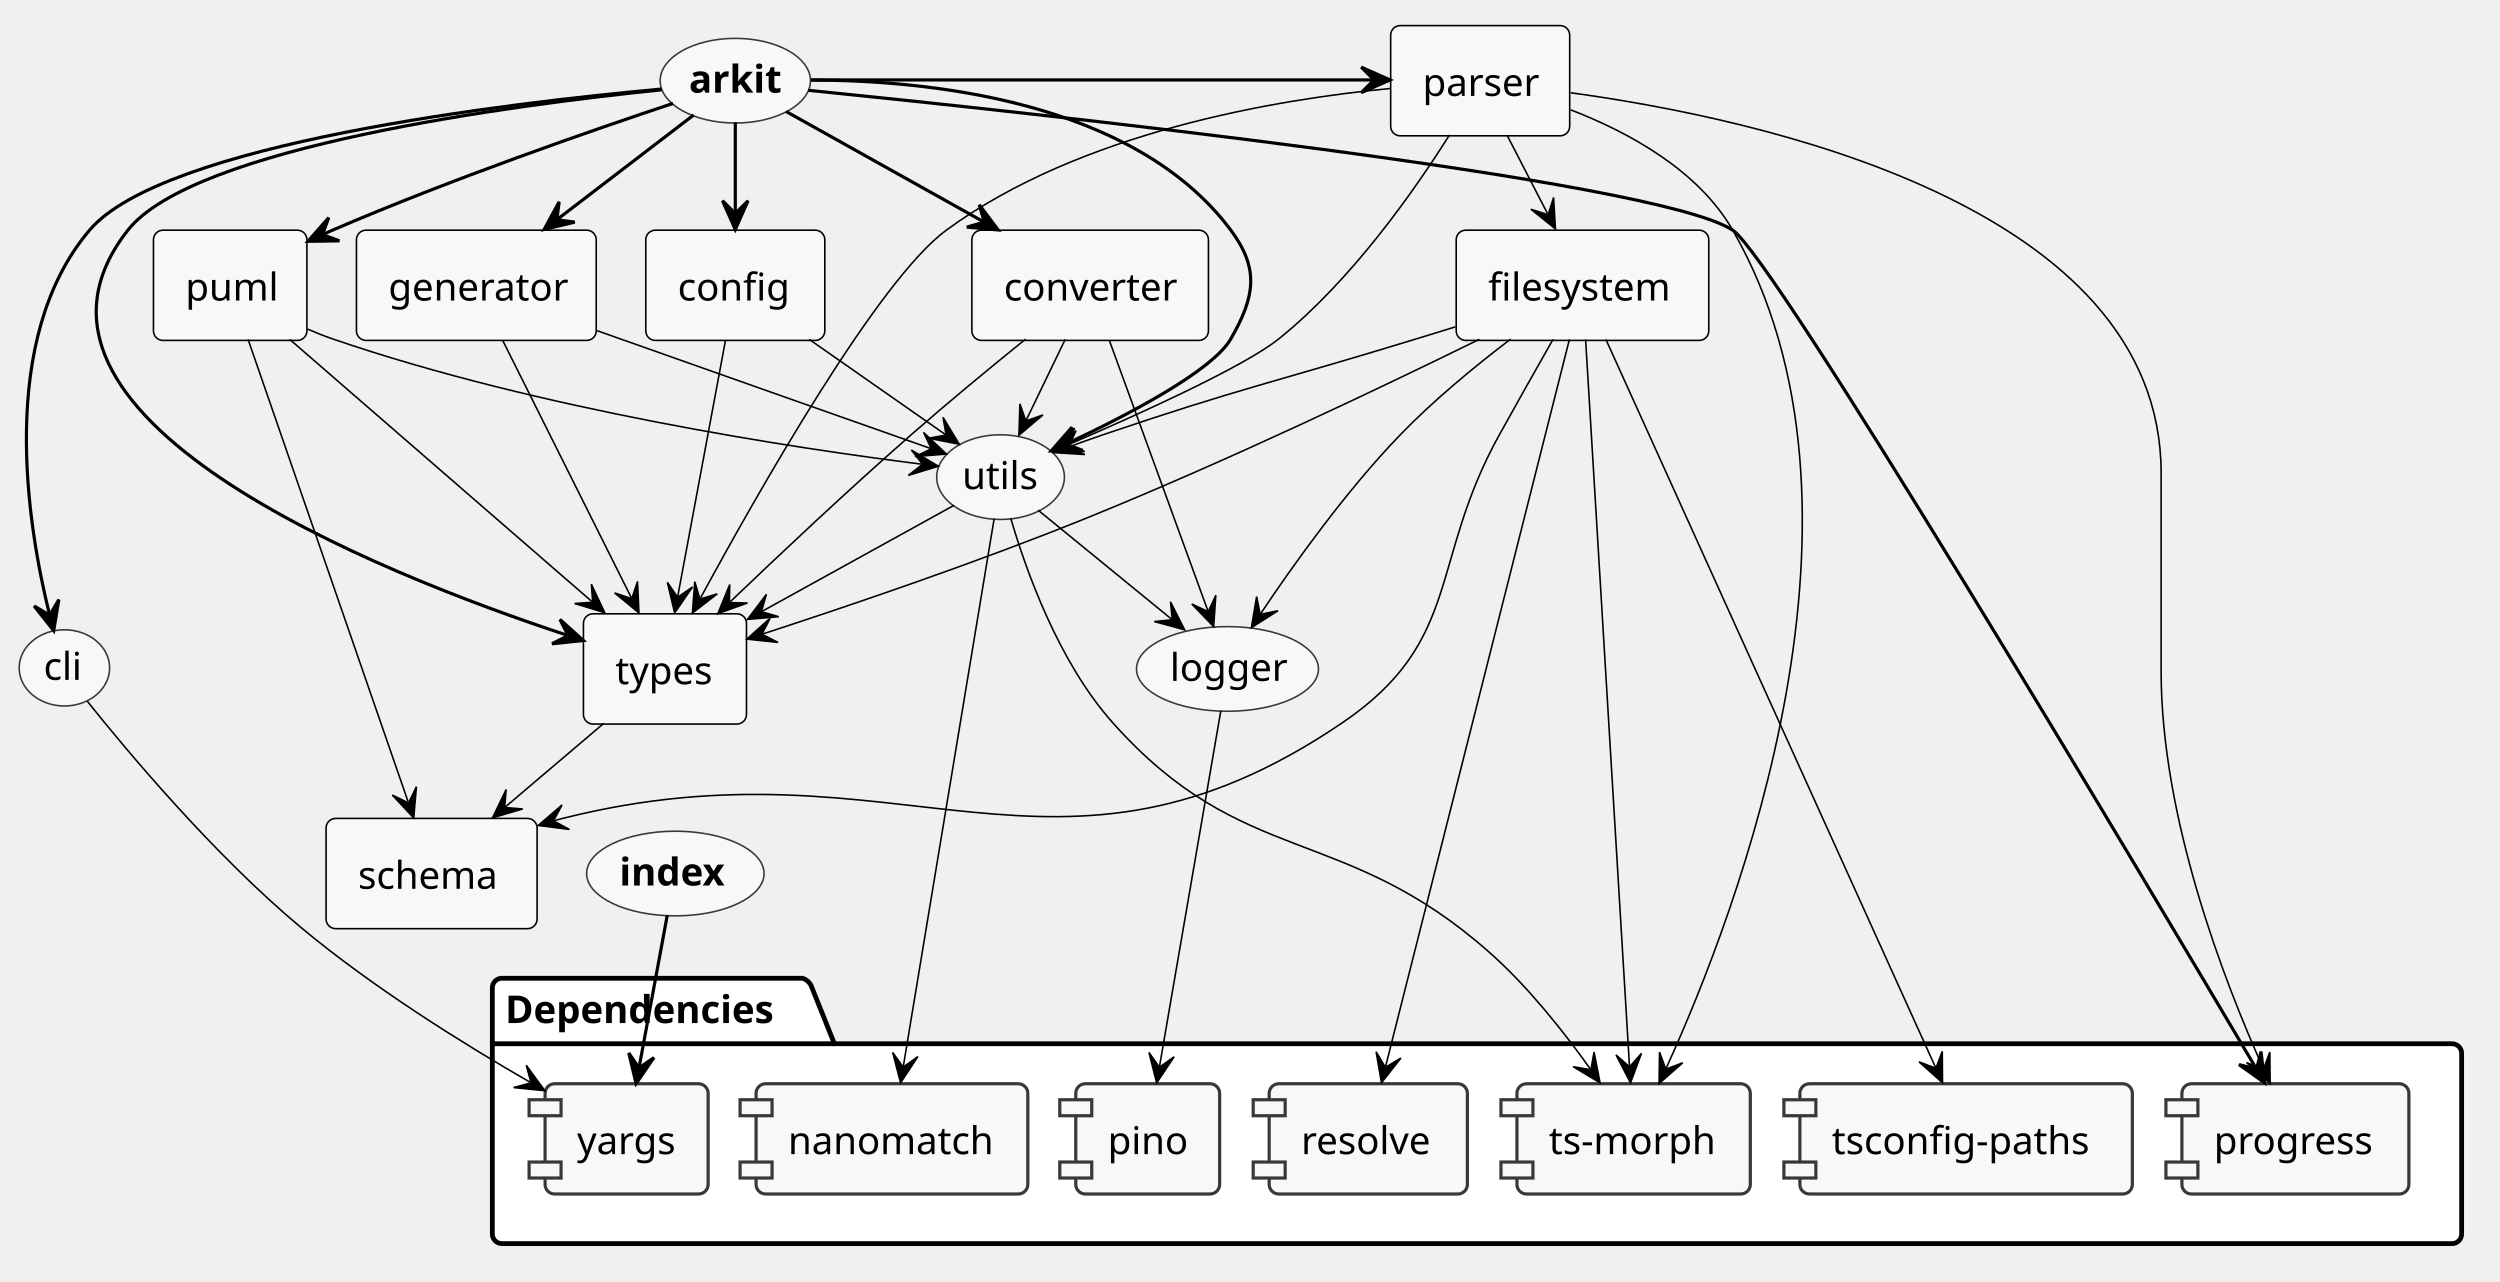
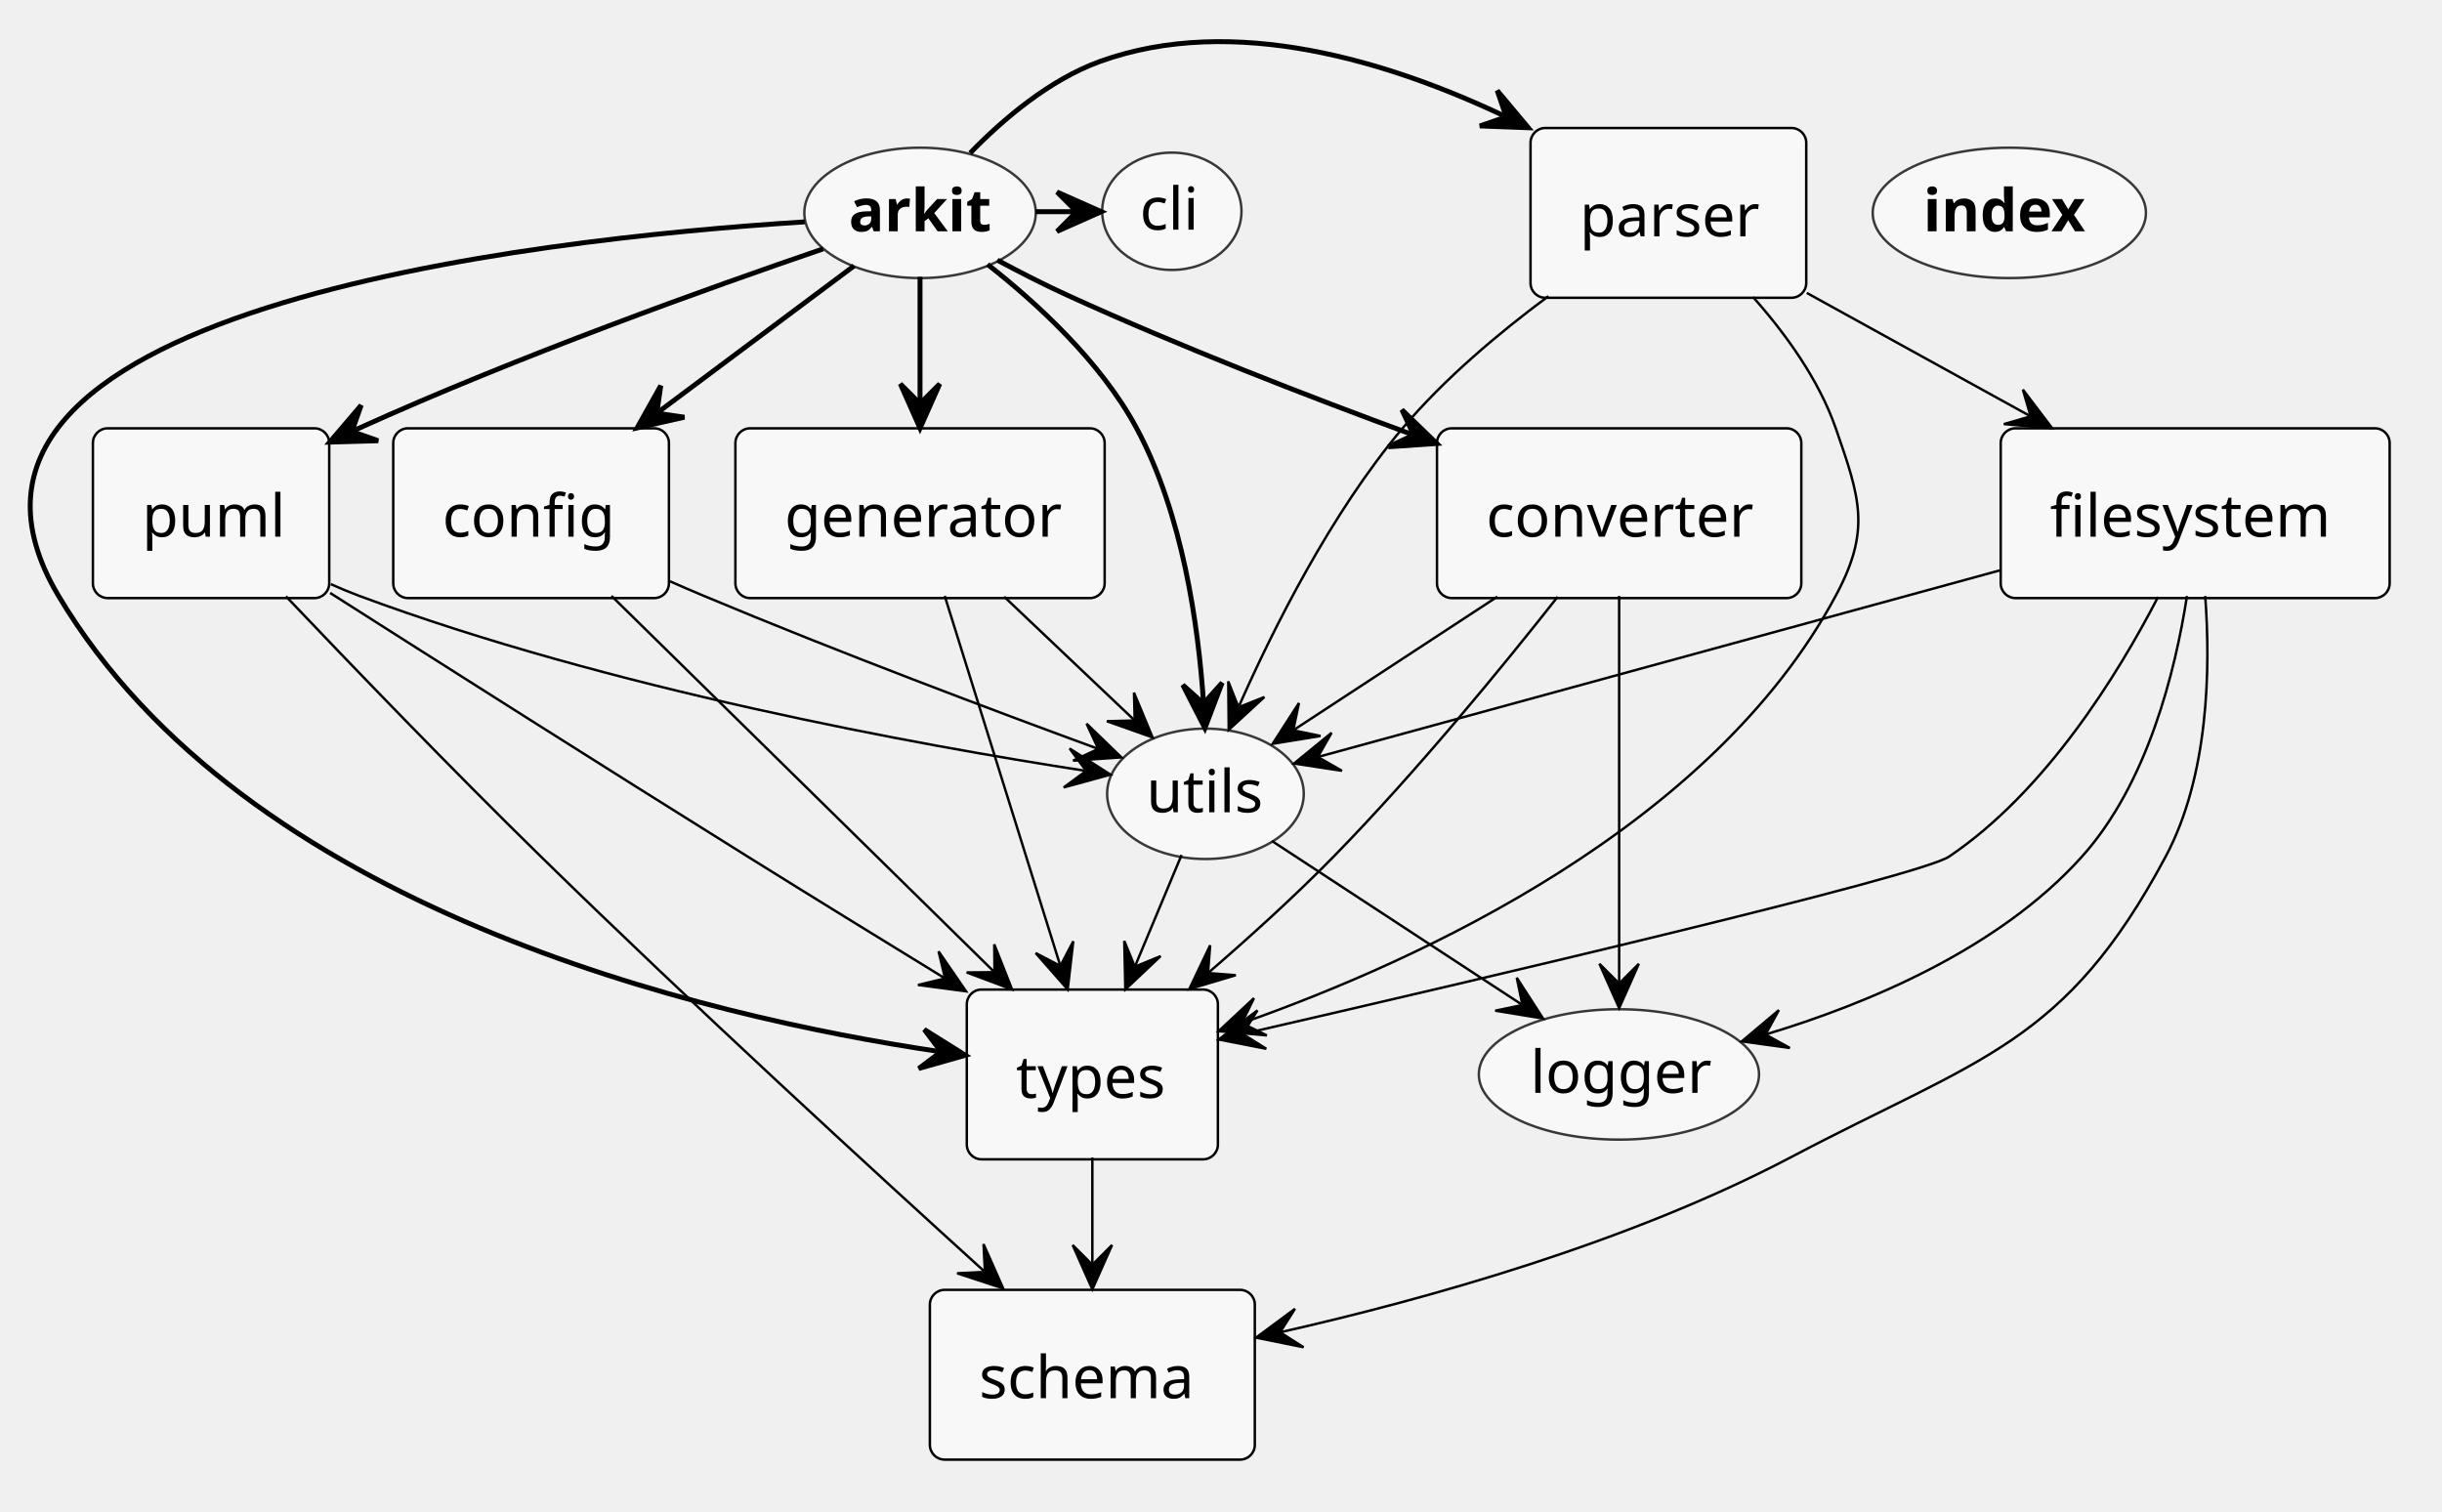
- <svg xmlns="http://www.w3.org/2000/svg" contentScriptType="application/ecmascript" contentStyleType="text/css" height="401px" preserveAspectRatio="none" style="width:782px;height:401px;" version="1.1" viewBox="0 0 782 401" width="782px" zoomAndPan="magnify">
+ <svg xmlns="http://www.w3.org/2000/svg" contentScriptType="application/ecmascript" contentStyleType="text/css" height="307px" preserveAspectRatio="none" style="width:496px;height:307px;" version="1.1" viewBox="0 0 496 307" width="496px" zoomAndPan="magnify">
  <defs />
  <g>
-     <path d="M157,306 L251,306 A4.5,4.5 0 0 1 254,309 L261,326.484 L767,326.484 A3,3 0 0 1 770,329.484 L770,386 A3,3 0 0 1 767,389 L157,389 A3,3 0 0 1 154,386 L154,309 A3,3 0 0 1 157,306 " fill="#FFFFFF" style="stroke: #000000; stroke-width: 1.5;" />
-     <line style="stroke: #000000; stroke-width: 1.5;" x1="154" x2="261" y1="326.484" y2="326.484" />
-     <text fill="#000000" font-family="Tahoma, sans-serif" font-size="12" font-weight="bold" lengthAdjust="spacingAndGlyphs" textLength="94" x="158" y="320.006">Dependencies</text>
-     <rect fill="#F8F8F8" height="34.484" rx="3" ry="3" style="stroke: #383838; stroke-width: 1.0;" width="85" x="236.5" y="339" />
-     <rect fill="#F8F8F8" height="5" style="stroke: #383838; stroke-width: 1.0;" width="10" x="231.5" y="344" />
-     <rect fill="#F8F8F8" height="5" style="stroke: #383838; stroke-width: 1.0;" width="10" x="231.5" y="363.484" />
-     <text fill="#000000" font-family="Tahoma, sans-serif" font-size="12" lengthAdjust="spacingAndGlyphs" textLength="65" x="246.5" y="361.006">nanomatch</text>
-     <rect fill="#F8F8F8" height="34.484" rx="3" ry="3" style="stroke: #383838; stroke-width: 1.0;" width="45" x="336.5" y="339" />
-     <rect fill="#F8F8F8" height="5" style="stroke: #383838; stroke-width: 1.0;" width="10" x="331.5" y="344" />
-     <rect fill="#F8F8F8" height="5" style="stroke: #383838; stroke-width: 1.0;" width="10" x="331.5" y="363.484" />
-     <text fill="#000000" font-family="Tahoma, sans-serif" font-size="12" lengthAdjust="spacingAndGlyphs" textLength="25" x="346.5" y="361.006">pino</text>
-     <rect fill="#F8F8F8" height="34.484" rx="3" ry="3" style="stroke: #383838; stroke-width: 1.0;" width="71" x="682.5" y="339" />
-     <rect fill="#F8F8F8" height="5" style="stroke: #383838; stroke-width: 1.0;" width="10" x="677.5" y="344" />
-     <rect fill="#F8F8F8" height="5" style="stroke: #383838; stroke-width: 1.0;" width="10" x="677.5" y="363.484" />
-     <text fill="#000000" font-family="Tahoma, sans-serif" font-size="12" lengthAdjust="spacingAndGlyphs" textLength="51" x="692.5" y="361.006">progress</text>
-     <rect fill="#F8F8F8" height="34.484" rx="3" ry="3" style="stroke: #383838; stroke-width: 1.0;" width="62" x="397" y="339" />
-     <rect fill="#F8F8F8" height="5" style="stroke: #383838; stroke-width: 1.0;" width="10" x="392" y="344" />
-     <rect fill="#F8F8F8" height="5" style="stroke: #383838; stroke-width: 1.0;" width="10" x="392" y="363.484" />
-     <text fill="#000000" font-family="Tahoma, sans-serif" font-size="12" lengthAdjust="spacingAndGlyphs" textLength="42" x="407" y="361.006">resolve</text>
-     <rect fill="#F8F8F8" height="34.484" rx="3" ry="3" style="stroke: #383838; stroke-width: 1.0;" width="73" x="474.5" y="339" />
-     <rect fill="#F8F8F8" height="5" style="stroke: #383838; stroke-width: 1.0;" width="10" x="469.5" y="344" />
-     <rect fill="#F8F8F8" height="5" style="stroke: #383838; stroke-width: 1.0;" width="10" x="469.5" y="363.484" />
-     <text fill="#000000" font-family="Tahoma, sans-serif" font-size="12" lengthAdjust="spacingAndGlyphs" textLength="53" x="484.5" y="361.006">ts-morph</text>
-     <rect fill="#F8F8F8" height="34.484" rx="3" ry="3" style="stroke: #383838; stroke-width: 1.0;" width="104" x="563" y="339" />
-     <rect fill="#F8F8F8" height="5" style="stroke: #383838; stroke-width: 1.0;" width="10" x="558" y="344" />
-     <rect fill="#F8F8F8" height="5" style="stroke: #383838; stroke-width: 1.0;" width="10" x="558" y="363.484" />
-     <text fill="#000000" font-family="Tahoma, sans-serif" font-size="12" lengthAdjust="spacingAndGlyphs" textLength="84" x="573" y="361.006">tsconfig-paths</text>
-     <rect fill="#F8F8F8" height="34.484" rx="3" ry="3" style="stroke: #383838; stroke-width: 1.0;" width="51" x="170.5" y="339" />
-     <rect fill="#F8F8F8" height="5" style="stroke: #383838; stroke-width: 1.0;" width="10" x="165.5" y="344" />
-     <rect fill="#F8F8F8" height="5" style="stroke: #383838; stroke-width: 1.0;" width="10" x="165.5" y="363.484" />
-     <text fill="#000000" font-family="Tahoma, sans-serif" font-size="12" lengthAdjust="spacingAndGlyphs" textLength="31" x="180.5" y="361.006">yargs</text>
-     <ellipse cx="230.006" cy="25.242" fill="#F8F8F8" rx="23.506" ry="13.242" style="stroke: #383838; stroke-width: 0.5;" />
-     <text fill="#000000" font-family="Tahoma, sans-serif" font-size="12" font-weight="bold" lengthAdjust="spacingAndGlyphs" textLength="29" x="215.506" y="28.984">arkit</text>
-     <ellipse cx="20.145" cy="208.916" fill="#F8F8F8" rx="14.145" ry="11.916" style="stroke: #383838; stroke-width: 0.5;" />
-     <text fill="#000000" font-family="Tahoma, sans-serif" font-size="12" lengthAdjust="spacingAndGlyphs" textLength="13" x="13.645" y="212.658">cli</text>
-     <rect fill="#F8F8F8" height="34.484" rx="3" ry="3" style="stroke: #000000; stroke-width: 0.5;" width="56" x="202" y="72" />
-     <text fill="#000000" font-family="Tahoma, sans-serif" font-size="12" lengthAdjust="spacingAndGlyphs" textLength="36" x="212" y="94.006">config</text>
-     <rect fill="#F8F8F8" height="34.484" rx="3" ry="3" style="stroke: #000000; stroke-width: 0.5;" width="74" x="304" y="72" />
-     <text fill="#000000" font-family="Tahoma, sans-serif" font-size="12" lengthAdjust="spacingAndGlyphs" textLength="54" x="314" y="94.006">converter</text>
-     <rect fill="#F8F8F8" height="34.484" rx="3" ry="3" style="stroke: #000000; stroke-width: 0.5;" width="79" x="455.5" y="72" />
-     <text fill="#000000" font-family="Tahoma, sans-serif" font-size="12" lengthAdjust="spacingAndGlyphs" textLength="59" x="465.5" y="94.006">filesystem</text>
-     <rect fill="#F8F8F8" height="34.484" rx="3" ry="3" style="stroke: #000000; stroke-width: 0.5;" width="75" x="111.5" y="72" />
-     <text fill="#000000" font-family="Tahoma, sans-serif" font-size="12" lengthAdjust="spacingAndGlyphs" textLength="55" x="121.5" y="94.006">generator</text>
-     <ellipse cx="211.249" cy="273.242" fill="#F8F8F8" rx="27.749" ry="13.242" style="stroke: #383838; stroke-width: 0.5;" />
-     <text fill="#000000" font-family="Tahoma, sans-serif" font-size="12" font-weight="bold" lengthAdjust="spacingAndGlyphs" textLength="35" x="193.749" y="276.984">index</text>
-     <ellipse cx="383.956" cy="209.242" fill="#F8F8F8" rx="28.456" ry="13.242" style="stroke: #383838; stroke-width: 0.5;" />
-     <text fill="#000000" font-family="Tahoma, sans-serif" font-size="12" lengthAdjust="spacingAndGlyphs" textLength="36" x="365.956" y="212.984">logger</text>
-     <rect fill="#F8F8F8" height="34.484" rx="3" ry="3" style="stroke: #000000; stroke-width: 0.5;" width="56" x="435" y="8" />
-     <text fill="#000000" font-family="Tahoma, sans-serif" font-size="12" lengthAdjust="spacingAndGlyphs" textLength="36" x="445" y="30.006">parser</text>
-     <rect fill="#F8F8F8" height="34.484" rx="3" ry="3" style="stroke: #000000; stroke-width: 0.5;" width="48" x="48" y="72" />
-     <text fill="#000000" font-family="Tahoma, sans-serif" font-size="12" lengthAdjust="spacingAndGlyphs" textLength="28" x="58" y="94.006">puml</text>
-     <rect fill="#F8F8F8" height="34.484" rx="3" ry="3" style="stroke: #000000; stroke-width: 0.5;" width="66" x="102" y="256" />
-     <text fill="#000000" font-family="Tahoma, sans-serif" font-size="12" lengthAdjust="spacingAndGlyphs" textLength="46" x="112" y="278.006">schema</text>
-     <rect fill="#F8F8F8" height="34.484" rx="3" ry="3" style="stroke: #000000; stroke-width: 0.5;" width="51" x="182.5" y="192" />
-     <text fill="#000000" font-family="Tahoma, sans-serif" font-size="12" lengthAdjust="spacingAndGlyphs" textLength="31" x="192.5" y="214.006">types</text>
-     <ellipse cx="312.971" cy="149.242" fill="#F8F8F8" rx="19.971" ry="13.242" style="stroke: #383838; stroke-width: 0.5;" />
-     <text fill="#000000" font-family="Tahoma, sans-serif" font-size="12" lengthAdjust="spacingAndGlyphs" textLength="24" x="300.971" y="152.984">utils</text>
-     <path d="M206.772,27.863 C158.72,32.235 50.958,44.899 28,72 C-0.952,106.176 8.553,164.212 15.461,192.104 " fill="none" id="&lt;b&gt;arkit&lt;/b&gt;-&gt;cli" style="stroke: #000000; stroke-width: 1.0;" />
-     <polygon fill="#000000" points="16.796,197.265,18.413,187.55,15.543,192.424,10.668,189.554,16.796,197.265" style="stroke: #000000; stroke-width: 1.0;" />
-     <path d="M230,38.249 C230,46.348 230,57.183 230,66.673 " fill="none" id="&lt;b&gt;arkit&lt;/b&gt;-&gt;_config" style="stroke: #000000; stroke-width: 1.0;" />
-     <polygon fill="#000000" points="230,71.781,234,62.781,230,66.781,226,62.781,230,71.781" style="stroke: #000000; stroke-width: 1.0;" />
-     <path d="M245.904,34.883 C261.954,43.848 287.224,57.963 307.681,69.39 " fill="none" id="&lt;b&gt;arkit&lt;/b&gt;-&gt;_converter" style="stroke: #000000; stroke-width: 1.0;" />
-     <polygon fill="#000000" points="312.234,71.933,306.326,64.053,307.868,69.495,302.426,71.037,312.234,71.933" style="stroke: #000000; stroke-width: 1.0;" />
-     <path d="M216.986,35.961 C205.557,44.709 188.599,57.69 174.479,68.497 " fill="none" id="&lt;b&gt;arkit&lt;/b&gt;-&gt;_generator" style="stroke: #000000; stroke-width: 1.0;" />
-     <polygon fill="#000000" points="170.197,71.775,179.774,69.479,174.167,68.735,174.911,63.127,170.197,71.775" style="stroke: #000000; stroke-width: 1.0;" />
-     <path d="M253.664,25 C312.27,25 370.876,25 429.482,25 " fill="none" id="&lt;b&gt;arkit&lt;/b&gt;-&gt;_parser" style="stroke: #000000; stroke-width: 1.0;" />
-     <polygon fill="#000000" points="434.789,25,425.789,21,429.789,25,425.789,29,434.789,25" style="stroke: #000000; stroke-width: 1.0;" />
-     <path d="M252.81,28.248 C320.625,35.083 517.791,56.125 542,72 C554.876,80.443 668.052,270.557 705.804,334.346 " fill="none" id="&lt;b&gt;arkit&lt;/b&gt;-&gt;progress" style="stroke: #000000; stroke-width: 1.0;" />
-     <polygon fill="#000000" points="708.389,338.716,707.249,328.933,705.843,334.413,700.364,333.007,708.389,338.716" style="stroke: #000000; stroke-width: 1.0;" />
-     <path d="M210.521,32.343 C185.533,40.655 140.998,56.058 104,72 C103.059,72.406 102.106,72.825 101.147,73.256 " fill="none" id="&lt;b&gt;arkit&lt;/b&gt;-&gt;_puml" style="stroke: #000000; stroke-width: 1.0;" />
-     <polygon fill="#000000" points="96.325,75.48,106.173,75.341,100.865,73.385,102.821,68.077,96.325,75.48" style="stroke: #000000; stroke-width: 1.0;" />
-     <path d="M206.971,28.088 C161.015,32.783 60.566,45.86 40,72 C-5.59,129.944 117.757,179.055 177.582,198.759 " fill="none" id="&lt;b&gt;arkit&lt;/b&gt;-&gt;_types" style="stroke: #000000; stroke-width: 1.0;" />
-     <polygon fill="#000000" points="182.472,200.351,175.151,193.762,177.717,198.804,172.676,201.37,182.472,200.351" style="stroke: #000000; stroke-width: 1.0;" />
-     <path d="M253.707,25.046 C288.993,25.081 354.444,31.059 385,72 C394.038,84.11 392.526,92.897 385,106 C379.253,116.007 352.722,129.846 333.535,138.859 " fill="none" id="&lt;b&gt;arkit&lt;/b&gt;-&gt;utils" style="stroke: #000000; stroke-width: 1.0;" />
-     <polygon fill="#000000" points="328.832,141.041,338.68,140.882,333.368,138.937,335.313,133.625,328.832,141.041" style="stroke: #000000; stroke-width: 1.0;" />
-     <path d="M27.312,219.36 C39.877,235.087 66.846,267.32 94,290 C116.569,308.85 144.969,326.528 166.067,338.675 " fill="none" id="cli-&gt;yargs" style="stroke: #000000; stroke-width: 0.5;" />
-     <polygon fill="#000000" points="170.453,341.182,164.623,333.244,166.112,338.701,160.654,340.19,170.453,341.182" style="stroke: #000000; stroke-width: 0.5;" />
-     <path d="M226.941,106.407 C223.033,127.366 216.263,163.68 211.964,186.74 " fill="none" id="_config-&gt;_types" style="stroke: #000000; stroke-width: 0.5;" />
-     <polygon fill="#000000" points="211.033,191.732,216.613,183.617,211.949,186.817,208.749,182.152,211.033,191.732" style="stroke: #000000; stroke-width: 0.5;" />
-     <path d="M253.12,106.156 C266.62,115.59 283.371,127.296 295.72,135.925 " fill="none" id="_config-&gt;utils" style="stroke: #000000; stroke-width: 0.5;" />
-     <polygon fill="#000000" points="300.057,138.955,294.971,130.521,295.959,136.091,290.389,137.078,300.057,138.955" style="stroke: #000000; stroke-width: 0.5;" />
-     <path d="M346.979,106.407 C355.131,128.779 369.659,168.647 377.883,191.214 " fill="none" id="_converter-&gt;logger" style="stroke: #000000; stroke-width: 0.5;" />
-     <polygon fill="#000000" points="379.635,196.022,380.311,186.196,377.923,191.324,372.794,188.936,379.635,196.022" style="stroke: #000000; stroke-width: 0.5;" />
-     <path d="M320.783,106.086 C310.019,114.781 296.637,125.798 285,136 C265.335,153.239 243.633,173.665 228.295,188.35 " fill="none" id="_converter-&gt;_types" style="stroke: #000000; stroke-width: 0.5;" />
-     <polygon fill="#000000" points="224.538,191.954,233.802,188.611,228.146,188.493,228.264,182.837,224.538,191.954" style="stroke: #000000; stroke-width: 0.5;" />
-     <path d="M333.2,106.156 C329.395,114.039 324.823,123.51 320.992,131.445 " fill="none" id="_converter-&gt;utils" style="stroke: #000000; stroke-width: 0.5;" />
-     <polygon fill="#000000" points="318.716,136.16,326.23,129.793,320.889,131.657,319.025,126.316,318.716,136.16" style="stroke: #000000; stroke-width: 0.5;" />
-     <path d="M472.528,106.067 C461.564,114.406 448.509,125.111 438,136 C420.988,153.627 404.56,176.668 394.381,191.881 " fill="none" id="_filesystem-&gt;logger" style="stroke: #000000; stroke-width: 0.5;" />
-     <polygon fill="#000000" points="391.429,196.336,399.736,191.045,394.192,192.169,393.068,186.625,391.429,196.336" style="stroke: #000000; stroke-width: 0.5;" />
-     <path d="M490.91,106.178 C479.346,151.917 446.411,282.182 433.391,333.677 " fill="none" id="_filesystem-&gt;resolve" style="stroke: #000000; stroke-width: 0.5;" />
-     <polygon fill="#000000" points="432.122,338.697,438.206,330.952,433.348,333.85,430.45,328.991,432.122,338.697" style="stroke: #000000; stroke-width: 0.5;" />
-     <path d="M485.792,106.144 C480.791,114.95 474.518,126.053 469,136 C446.905,175.826 457.659,200.386 420,226 C329.656,287.448 281.94,229.265 176,256 C175.055,256.238 174.103,256.493 173.146,256.761 " fill="none" id="_filesystem-&gt;_schema" style="stroke: #000000; stroke-width: 0.5;" />
-     <polygon fill="#000000" points="168.34,258.206,178.111,259.445,173.128,256.766,175.807,251.784,168.34,258.206" style="stroke: #000000; stroke-width: 0.5;" />
-     <path d="M495.977,106.178 C498.738,151.917 506.603,282.182 509.713,333.677 " fill="none" id="_filesystem-&gt;ts-morph" style="stroke: #000000; stroke-width: 0.5;" />
-     <polygon fill="#000000" points="510.016,338.697,513.466,329.472,509.715,333.706,505.481,329.954,510.016,338.697" style="stroke: #000000; stroke-width: 0.5;" />
-     <path d="M502.326,106.178 C523.08,152.009 582.264,282.708 605.485,333.988 " fill="none" id="_filesystem-&gt;tsconfig-paths" style="stroke: #000000; stroke-width: 0.5;" />
-     <polygon fill="#000000" points="607.618,338.697,607.549,328.848,605.555,334.142,600.261,332.149,607.618,338.697" style="stroke: #000000; stroke-width: 0.5;" />
-     <path d="M462.757,106.124 C431.689,121.385 383.172,144.501 340,162 C305.699,175.903 265.42,189.566 238.459,198.341 " fill="none" id="_filesystem-&gt;_types" style="stroke: #000000; stroke-width: 0.5;" />
-     <polygon fill="#000000" points="233.584,199.922,243.379,200.953,238.34,198.381,240.913,193.343,233.584,199.922" style="stroke: #000000; stroke-width: 0.5;" />
-     <path d="M455.254,102.236 C451.117,103.508 446.973,104.781 443,106 C399.454,119.365 388.124,121.329 345,136 C341.524,137.182 337.859,138.494 334.3,139.804 " fill="none" id="_filesystem-&gt;utils" style="stroke: #000000; stroke-width: 0.5;" />
-     <polygon fill="#000000" points="329.539,141.576,339.369,142.185,334.225,139.832,336.578,134.688,329.539,141.576" style="stroke: #000000; stroke-width: 0.5;" />
-     <path d="M157.204,106.407 C167.727,127.455 185.993,163.986 197.515,187.03 " fill="none" id="_generator-&gt;_types" style="stroke: #000000; stroke-width: 0.5;" />
-     <polygon fill="#000000" points="199.866,191.732,199.419,181.893,197.63,187.26,192.263,185.471,199.866,191.732" style="stroke: #000000; stroke-width: 0.5;" />
-     <path d="M186.809,103.45 C189.242,104.314 191.655,105.169 194,106 C227.933,118.021 267.33,131.913 291.198,140.322 " fill="none" id="_generator-&gt;utils" style="stroke: #000000; stroke-width: 0.5;" />
-     <polygon fill="#000000" points="296.048,142.031,288.889,135.268,291.332,140.369,286.23,142.813,296.048,142.031" style="stroke: #000000; stroke-width: 0.5;" />
-     <path d="M208.722,286.302 C206.38,298.946 202.691,318.87 199.887,334.013 " fill="none" id="&lt;b&gt;index&lt;/b&gt;-&gt;yargs" style="stroke: #000000; stroke-width: 1.0;" />
-     <polygon fill="#000000" points="198.973,338.947,204.545,330.826,199.884,334.031,196.679,329.369,198.973,338.947" style="stroke: #000000; stroke-width: 1.0;" />
-     <path d="M381.869,222.363 C377.605,247.094 367.98,302.918 362.677,333.674 " fill="none" id="logger-&gt;pino" style="stroke: #000000; stroke-width: 0.5;" />
-     <polygon fill="#000000" points="361.802,338.749,367.273,330.56,362.652,333.822,359.389,329.2,361.802,338.749" style="stroke: #000000; stroke-width: 0.5;" />
-     <path d="M471.408,42.29 C475.272,49.777 479.906,58.755 484.039,66.764 " fill="none" id="_parser-&gt;_filesystem" style="stroke: #000000; stroke-width: 0.5;" />
-     <polygon fill="#000000" points="486.537,71.604,485.964,61.772,484.244,67.161,478.855,65.441,486.537,71.604" style="stroke: #000000; stroke-width: 0.5;" />
-     <path d="M491.285,29.015 C549.225,36.921 676,63.835 676,148 C676,148 676,148 676,210 C676,255.834 695.6,306.714 708.022,334.356 " fill="none" id="_parser-&gt;progress" style="stroke: #000000; stroke-width: 0.5;" />
-     <polygon fill="#000000" points="710.1,338.915,710.006,329.067,708.026,334.366,702.727,332.385,710.1,338.915" style="stroke: #000000; stroke-width: 0.5;" />
-     <path d="M491.316,34.359 C509.3,41.301 531.163,53.15 542,72 C591.775,158.582 543.663,284.793 521.178,334.135 " fill="none" id="_parser-&gt;ts-morph" style="stroke: #000000; stroke-width: 0.5;" />
-     <polygon fill="#000000" points="518.957,338.942,526.363,332.449,521.054,334.403,519.101,329.094,518.957,338.942" style="stroke: #000000; stroke-width: 0.5;" />
-     <path d="M434.951,27.67 C399.472,31.046 337.957,41.238 296,72 C274.815,87.532 237.688,152.817 219.167,186.972 " fill="none" id="_parser-&gt;_types" style="stroke: #000000; stroke-width: 0.5;" />
-     <polygon fill="#000000" points="216.573,191.775,224.369,185.756,218.948,187.375,217.329,181.955,216.573,191.775" style="stroke: #000000; stroke-width: 0.5;" />
-     <path d="M453.398,42.215 C442.339,59.779 422.741,87.732 400,106 C389.242,114.642 356.367,129.528 334.254,139.059 " fill="none" id="_parser-&gt;utils" style="stroke: #000000; stroke-width: 0.5;" />
-     <polygon fill="#000000" points="329.436,141.125,339.284,141.252,334.031,139.153,336.129,133.9,329.436,141.125" style="stroke: #000000; stroke-width: 0.5;" />
-     <path d="M77.591,106.151 C88.986,139.07 114.894,213.916 127.64,250.738 " fill="none" id="_puml-&gt;_schema" style="stroke: #000000; stroke-width: 0.5;" />
-     <polygon fill="#000000" points="129.422,255.885,130.261,246.072,127.788,251.16,122.7,248.687,129.422,255.885" style="stroke: #000000; stroke-width: 0.5;" />
-     <path d="M90.625,106.16 C115.309,127.577 158.827,165.335 185.374,188.369 " fill="none" id="_puml-&gt;_types" style="stroke: #000000; stroke-width: 0.5;" />
-     <polygon fill="#000000" points="189.163,191.657,184.986,182.738,185.386,188.38,179.744,188.78,189.163,191.657" style="stroke: #000000; stroke-width: 0.5;" />
-     <path d="M96.171,102.917 C98.774,104.056 101.415,105.112 104,106 C168.65,128.215 248.81,140.238 288.443,145.211 " fill="none" id="_puml-&gt;utils" style="stroke: #000000; stroke-width: 0.5;" />
-     <polygon fill="#000000" points="293.531,145.839,285.089,140.766,288.569,145.226,284.108,148.706,293.531,145.839" style="stroke: #000000; stroke-width: 0.5;" />
-     <path d="M188.82,226.29 C179.348,234.335 167.849,244.101 157.916,252.537 " fill="none" id="_types-&gt;_schema" style="stroke: #000000; stroke-width: 0.5;" />
-     <polygon fill="#000000" points="154.052,255.819,163.501,253.042,157.863,252.582,158.322,246.944,154.052,255.819" style="stroke: #000000; stroke-width: 0.5;" />
-     <path d="M324.724,159.578 C336.146,168.908 353.646,183.204 366.674,193.846 " fill="none" id="utils-&gt;logger" style="stroke: #000000; stroke-width: 0.5;" />
-     <polygon fill="#000000" points="370.562,197.022,366.123,188.23,366.69,193.859,361.062,194.426,370.562,197.022" style="stroke: #000000; stroke-width: 0.5;" />
-     <path d="M310.975,162.21 C305.37,196.004 289.6,291.089 282.519,333.782 " fill="none" id="utils-&gt;nanomatch" style="stroke: #000000; stroke-width: 0.5;" />
-     <polygon fill="#000000" points="281.7,338.721,287.119,330.497,282.518,333.789,279.227,329.188,281.7,338.721" style="stroke: #000000; stroke-width: 0.5;" />
-     <path d="M316.138,162.032 C320.834,178.142 331.003,206.902 348,226 C388.844,271.893 420.023,257.251 466,298 C478.101,308.725 489.371,323.01 497.606,334.596 " fill="none" id="utils-&gt;ts-morph" style="stroke: #000000; stroke-width: 0.5;" />
-     <polygon fill="#000000" points="500.499,338.731,498.618,329.063,497.633,334.634,492.062,333.649,500.499,338.731" style="stroke: #000000; stroke-width: 0.5;" />
-     <path d="M298.4,158.065 C282.893,166.63 257.941,180.414 238.176,191.331 " fill="none" id="utils-&gt;_types" style="stroke: #000000; stroke-width: 0.5;" />
-     <polygon fill="#000000" points="233.787,193.756,243.599,192.904,238.163,191.338,239.73,185.902,233.787,193.756" style="stroke: #000000; stroke-width: 0.5;" />
+     <ellipse cx="186.875" cy="43.242" fill="#F8F8F8" rx="23.506" ry="13.242" style="stroke: #383838; stroke-width: 0.5;" />
+     <text fill="#000000" font-family="Tahoma, sans-serif" font-size="12" font-weight="bold" lengthAdjust="spacingAndGlyphs" textLength="29" x="172.375" y="46.984">arkit</text>
+     <ellipse cx="238.014" cy="42.916" fill="#F8F8F8" rx="14.145" ry="11.916" style="stroke: #383838; stroke-width: 0.5;" />
+     <text fill="#000000" font-family="Tahoma, sans-serif" font-size="12" lengthAdjust="spacingAndGlyphs" textLength="13" x="231.514" y="46.658">cli</text>
+     <rect fill="#F8F8F8" height="34.484" rx="3" ry="3" style="stroke: #000000; stroke-width: 0.5;" width="56" x="79.869" y="87" />
+     <text fill="#000000" font-family="Tahoma, sans-serif" font-size="12" lengthAdjust="spacingAndGlyphs" textLength="36" x="89.869" y="109.006">config</text>
+     <rect fill="#F8F8F8" height="34.484" rx="3" ry="3" style="stroke: #000000; stroke-width: 0.5;" width="74" x="291.869" y="87" />
+     <text fill="#000000" font-family="Tahoma, sans-serif" font-size="12" lengthAdjust="spacingAndGlyphs" textLength="54" x="301.869" y="109.006">converter</text>
+     <rect fill="#F8F8F8" height="34.484" rx="3" ry="3" style="stroke: #000000; stroke-width: 0.5;" width="79" x="406.369" y="87" />
+     <text fill="#000000" font-family="Tahoma, sans-serif" font-size="12" lengthAdjust="spacingAndGlyphs" textLength="59" x="416.369" y="109.006">filesystem</text>
+     <rect fill="#F8F8F8" height="34.484" rx="3" ry="3" style="stroke: #000000; stroke-width: 0.5;" width="75" x="149.369" y="87" />
+     <text fill="#000000" font-family="Tahoma, sans-serif" font-size="12" lengthAdjust="spacingAndGlyphs" textLength="55" x="159.369" y="109.006">generator</text>
+     <ellipse cx="408.118" cy="43.242" fill="#F8F8F8" rx="27.749" ry="13.242" style="stroke: #383838; stroke-width: 0.5;" />
+     <text fill="#000000" font-family="Tahoma, sans-serif" font-size="12" font-weight="bold" lengthAdjust="spacingAndGlyphs" textLength="35" x="390.618" y="46.984">index</text>
+     <ellipse cx="328.825" cy="218.242" fill="#F8F8F8" rx="28.456" ry="13.242" style="stroke: #383838; stroke-width: 0.5;" />
+     <text fill="#000000" font-family="Tahoma, sans-serif" font-size="12" lengthAdjust="spacingAndGlyphs" textLength="36" x="310.825" y="221.984">logger</text>
+     <rect fill="#F8F8F8" height="34.484" rx="3" ry="3" style="stroke: #000000; stroke-width: 0.5;" width="56" x="310.869" y="26" />
+     <text fill="#000000" font-family="Tahoma, sans-serif" font-size="12" lengthAdjust="spacingAndGlyphs" textLength="36" x="320.869" y="48.006">parser</text>
+     <rect fill="#F8F8F8" height="34.484" rx="3" ry="3" style="stroke: #000000; stroke-width: 0.5;" width="48" x="18.869" y="87" />
+     <text fill="#000000" font-family="Tahoma, sans-serif" font-size="12" lengthAdjust="spacingAndGlyphs" textLength="28" x="28.869" y="109.006">puml</text>
+     <rect fill="#F8F8F8" height="34.484" rx="3" ry="3" style="stroke: #000000; stroke-width: 0.5;" width="66" x="188.869" y="262" />
+     <text fill="#000000" font-family="Tahoma, sans-serif" font-size="12" lengthAdjust="spacingAndGlyphs" textLength="46" x="198.869" y="284.006">schema</text>
+     <rect fill="#F8F8F8" height="34.484" rx="3" ry="3" style="stroke: #000000; stroke-width: 0.5;" width="51" x="196.369" y="201" />
+     <text fill="#000000" font-family="Tahoma, sans-serif" font-size="12" lengthAdjust="spacingAndGlyphs" textLength="31" x="206.369" y="223.006">types</text>
+     <ellipse cx="244.84" cy="161.242" fill="#F8F8F8" rx="19.971" ry="13.242" style="stroke: #383838; stroke-width: 0.5;" />
+     <text fill="#000000" font-family="Tahoma, sans-serif" font-size="12" lengthAdjust="spacingAndGlyphs" textLength="24" x="232.84" y="164.984">utils</text>
+     <path d="M210.377,43 C213.013,43 215.648,43 218.284,43 " fill="none" id="&lt;b&gt;arkit&lt;/b&gt;-&gt;cli" style="stroke: #000000; stroke-width: 1.0;" />
+     <polygon fill="#000000" points="223.694,43,214.694,39,218.694,43,214.694,47,223.694,43" style="stroke: #000000; stroke-width: 1.0;" />
+     <path d="M173.468,54.009 C162.537,62.172 146.779,73.941 133.448,83.897 " fill="none" id="&lt;b&gt;arkit&lt;/b&gt;-&gt;_config" style="stroke: #000000; stroke-width: 1.0;" />
+     <polygon fill="#000000" points="129.396,86.923,139,84.743,133.402,83.931,134.214,78.333,129.396,86.923" style="stroke: #000000; stroke-width: 1.0;" />
+     <path d="M202.567,52.841 C207.123,55.278 212.144,57.843 216.869,60 C239.681,70.414 265.808,80.543 287.086,88.352 " fill="none" id="&lt;b&gt;arkit&lt;/b&gt;-&gt;_converter" style="stroke: #000000; stroke-width: 1.0;" />
+     <polygon fill="#000000" points="291.827,90.083,284.746,83.237,287.131,88.367,282.001,90.751,291.827,90.083" style="stroke: #000000; stroke-width: 1.0;" />
+     <path d="M186.869,56.225 C186.869,63.604 186.869,73.21 186.869,81.795 " fill="none" id="&lt;b&gt;arkit&lt;/b&gt;-&gt;_generator" style="stroke: #000000; stroke-width: 1.0;" />
+     <polygon fill="#000000" points="186.869,86.98,190.869,77.98,186.869,81.98,182.869,77.98,186.869,86.98" style="stroke: #000000; stroke-width: 1.0;" />
+     <path d="M197.052,31.081 C203.739,24.211 213.123,16.218 223.369,12.5 C250.603,2.619 282.505,12.603 305.872,23.714 " fill="none" id="&lt;b&gt;arkit&lt;/b&gt;-&gt;_parser" style="stroke: #000000; stroke-width: 1.0;" />
+     <polygon fill="#000000" points="310.428,25.946,304.105,18.395,305.938,23.747,300.586,25.579,310.428,25.946" style="stroke: #000000; stroke-width: 1.0;" />
+     <path d="M167.194,50.552 C144.22,58.401 105.24,72.337 72.869,87 C72.507,87.164 72.142,87.331 71.776,87.5 " fill="none" id="&lt;b&gt;arkit&lt;/b&gt;-&gt;_puml" style="stroke: #000000; stroke-width: 1.0;" />
+     <polygon fill="#000000" points="66.968,89.803,76.813,89.523,71.478,87.644,73.358,82.308,66.968,89.803" style="stroke: #000000; stroke-width: 1.0;" />
+     <path d="M163.445,45.066 C108.267,48.545 -22.715,62.978 11.869,121 C49.793,184.623 142.367,206.415 190.949,213.616 " fill="none" id="&lt;b&gt;arkit&lt;/b&gt;-&gt;_types" style="stroke: #000000; stroke-width: 1.0;" />
+     <polygon fill="#000000" points="196.08,214.346,187.733,209.119,191.13,213.642,186.606,217.039,196.08,214.346" style="stroke: #000000; stroke-width: 1.0;" />
+     <path d="M200.585,53.71 C210.576,61.54 223.588,73.452 230.869,87 C240.228,104.412 243.4,127.125 244.437,142.56 " fill="none" id="&lt;b&gt;arkit&lt;/b&gt;-&gt;utils" style="stroke: #000000; stroke-width: 1.0;" />
+     <polygon fill="#000000" points="244.731,147.894,248.229,138.687,244.455,142.902,240.241,139.128,244.731,147.894" style="stroke: #000000; stroke-width: 1.0;" />
+     <path d="M124.203,121.047 C144.689,141.174 179.799,175.668 201.872,197.353 " fill="none" id="_config-&gt;_types" style="stroke: #000000; stroke-width: 0.5;" />
+     <polygon fill="#000000" points="205.566,200.983,201.949,191.822,201.999,197.479,196.343,197.529,205.566,200.983" style="stroke: #000000; stroke-width: 0.5;" />
+     <path d="M136.073,118.079 C138.365,119.085 140.651,120.07 142.869,121 C170.225,132.469 202.242,144.486 223.005,152.098 " fill="none" id="_config-&gt;utils" style="stroke: #000000; stroke-width: 0.5;" />
+     <polygon fill="#000000" points="227.773,153.841,220.694,146.993,223.077,152.124,217.947,154.507,227.773,153.841" style="stroke: #000000; stroke-width: 0.5;" />
+     <path d="M328.869,121.047 C328.869,141.901 328.869,178.181 328.869,199.654 " fill="none" id="_converter-&gt;logger" style="stroke: #000000; stroke-width: 0.5;" />
+     <polygon fill="#000000" points="328.869,204.776,332.869,195.776,328.869,199.776,324.869,195.776,328.869,204.776" style="stroke: #000000; stroke-width: 0.5;" />
+     <path d="M316.392,121.212 C305.065,135.586 287.619,156.891 270.869,174 C262.977,182.062 253.801,190.366 245.538,197.501 " fill="none" id="_converter-&gt;_types" style="stroke: #000000; stroke-width: 0.5;" />
+     <polygon fill="#000000" points="241.564,200.903,251.001,198.086,245.362,197.65,245.798,192.01,241.564,200.903" style="stroke: #000000; stroke-width: 0.5;" />
+     <path d="M304.121,121.204 C290.846,129.896 274.788,140.411 262.739,148.3 " fill="none" id="_converter-&gt;utils" style="stroke: #000000; stroke-width: 0.5;" />
+     <polygon fill="#000000" points="258.494,151.079,268.214,149.493,262.676,148.339,263.831,142.801,258.494,151.079" style="stroke: #000000; stroke-width: 0.5;" />
+     <path d="M444.199,121.067 C441.837,136.352 436.2,159.157 422.869,174 C405.996,192.788 379.27,203.914 358.622,210.124 " fill="none" id="_filesystem-&gt;logger" style="stroke: #000000; stroke-width: 0.5;" />
+     <polygon fill="#000000" points="353.781,211.524,363.538,212.865,358.584,210.134,361.314,205.18,353.781,211.524" style="stroke: #000000; stroke-width: 0.5;" />
+     <path d="M447.905,121.069 C448.998,135.733 448.651,157.561 439.869,174 C419.463,212.204 402.183,214.8 363.869,235 C330.807,252.432 289.603,263.917 260.109,270.597 " fill="none" id="_filesystem-&gt;_schema" style="stroke: #000000; stroke-width: 0.5;" />
+     <polygon fill="#000000" points="255.112,271.708,264.766,273.659,259.993,270.623,263.029,265.85,255.112,271.708" style="stroke: #000000; stroke-width: 0.5;" />
+     <path d="M438.33,121.252 C430.122,137.126 415.498,160.772 395.869,174 C389.879,178.037 300.991,198.851 252.647,209.972 " fill="none" id="_filesystem-&gt;_types" style="stroke: #000000; stroke-width: 0.5;" />
+     <polygon fill="#000000" points="247.53,211.148,257.197,213.033,252.403,210.029,255.407,205.236,247.53,211.148" style="stroke: #000000; stroke-width: 0.5;" />
+     <path d="M406.158,115.866 C364.891,127.158 301.718,144.444 267.987,153.674 " fill="none" id="_filesystem-&gt;utils" style="stroke: #000000; stroke-width: 0.5;" />
+     <polygon fill="#000000" points="262.834,155.084,272.571,156.566,267.657,153.764,270.459,148.85,262.834,155.084" style="stroke: #000000; stroke-width: 0.5;" />
+     <path d="M191.884,121.047 C198.044,140.758 208.51,174.248 215.305,195.993 " fill="none" id="_generator-&gt;_types" style="stroke: #000000; stroke-width: 0.5;" />
+     <polygon fill="#000000" points="216.864,200.983,217.996,191.199,215.372,196.211,210.361,193.587,216.864,200.983" style="stroke: #000000; stroke-width: 0.5;" />
+     <path d="M203.958,121.204 C212.343,129.156 222.336,138.632 230.347,146.229 " fill="none" id="_generator-&gt;utils" style="stroke: #000000; stroke-width: 0.5;" />
+     <polygon fill="#000000" points="234.104,149.792,230.328,140.696,230.477,146.351,224.822,146.499,234.104,149.792" style="stroke: #000000; stroke-width: 0.5;" />
+     <path d="M366.982,59.502 C380.899,67.175 397.798,76.493 412.38,84.534 " fill="none" id="_parser-&gt;_filesystem" style="stroke: #000000; stroke-width: 0.5;" />
+     <polygon fill="#000000" points="416.825,86.985,410.875,79.136,412.447,84.571,407.012,86.142,416.825,86.985" style="stroke: #000000; stroke-width: 0.5;" />
+     <path d="M356.078,60.356 C362.672,67.782 369.432,77.112 372.869,87 C377.831,101.273 380.019,107.687 372.869,121 C347.691,167.883 288.593,195.009 252.247,207.825 " fill="none" id="_parser-&gt;_types" style="stroke: #000000; stroke-width: 0.5;" />
+     <polygon fill="#000000" points="247.494,209.465,257.307,210.31,252.22,207.834,254.696,202.748,247.494,209.465" style="stroke: #000000; stroke-width: 0.5;" />
+     <path d="M314.496,60.165 C304.524,67.558 293.36,76.916 284.869,87 C270.319,104.282 258.623,127.679 251.721,143.278 " fill="none" id="_parser-&gt;utils" style="stroke: #000000; stroke-width: 0.5;" />
+     <polygon fill="#000000" points="249.567,148.25,256.815,141.582,251.554,143.662,249.474,138.402,249.567,148.25" style="stroke: #000000; stroke-width: 0.5;" />
+     <path d="M58.074,121.125 C71.506,135.257 91.724,156.255 109.869,174 C140.536,203.99 177.13,237.572 199.939,258.253 " fill="none" id="_puml-&gt;_schema" style="stroke: #000000; stroke-width: 0.5;" />
+     <polygon fill="#000000" points="203.756,261.71,199.771,252.703,200.05,258.353,194.4,258.632,203.756,261.71" style="stroke: #000000; stroke-width: 0.5;" />
+     <path d="M67.054,120.441 C89.103,134.487 122.603,155.749 151.869,174 C164.911,182.133 179.378,191.039 191.758,198.625 " fill="none" id="_puml-&gt;_types" style="stroke: #000000; stroke-width: 0.5;" />
+     <polygon fill="#000000" points="196.218,201.357,190.632,193.245,191.954,198.745,186.454,200.067,196.218,201.357" style="stroke: #000000; stroke-width: 0.5;" />
+     <path d="M67.179,118.648 C69.078,119.503 70.989,120.3 72.869,121 C123.667,139.916 186.46,151.32 220.367,156.556 " fill="none" id="_puml-&gt;utils" style="stroke: #000000; stroke-width: 0.5;" />
+     <polygon fill="#000000" points="225.554,157.344,217.257,152.037,220.611,156.593,216.055,159.946,225.554,157.344" style="stroke: #000000; stroke-width: 0.5;" />
+     <path d="M221.869,235.122 C221.869,241.756 221.869,249.535 221.869,256.633 " fill="none" id="_types-&gt;_schema" style="stroke: #000000; stroke-width: 0.5;" />
+     <polygon fill="#000000" points="221.869,261.897,225.869,252.898,221.869,256.897,217.869,252.898,221.869,261.897" style="stroke: #000000; stroke-width: 0.5;" />
+     <path d="M258.365,170.837 C272.1,179.83 293.535,193.864 309.167,204.099 " fill="none" id="utils-&gt;logger" style="stroke: #000000; stroke-width: 0.5;" />
+     <polygon fill="#000000" points="313.411,206.878,308.072,198.602,309.228,204.139,303.69,205.295,313.411,206.878" style="stroke: #000000; stroke-width: 0.5;" />
+     <path d="M239.992,173.664 C237.24,180.245 233.721,188.66 230.517,196.322 " fill="none" id="utils-&gt;_types" style="stroke: #000000; stroke-width: 0.5;" />
+     <polygon fill="#000000" points="228.572,200.972,235.734,194.211,230.5,196.358,228.353,191.125,228.572,200.972" style="stroke: #000000; stroke-width: 0.5;" />
  </g>
</svg>
